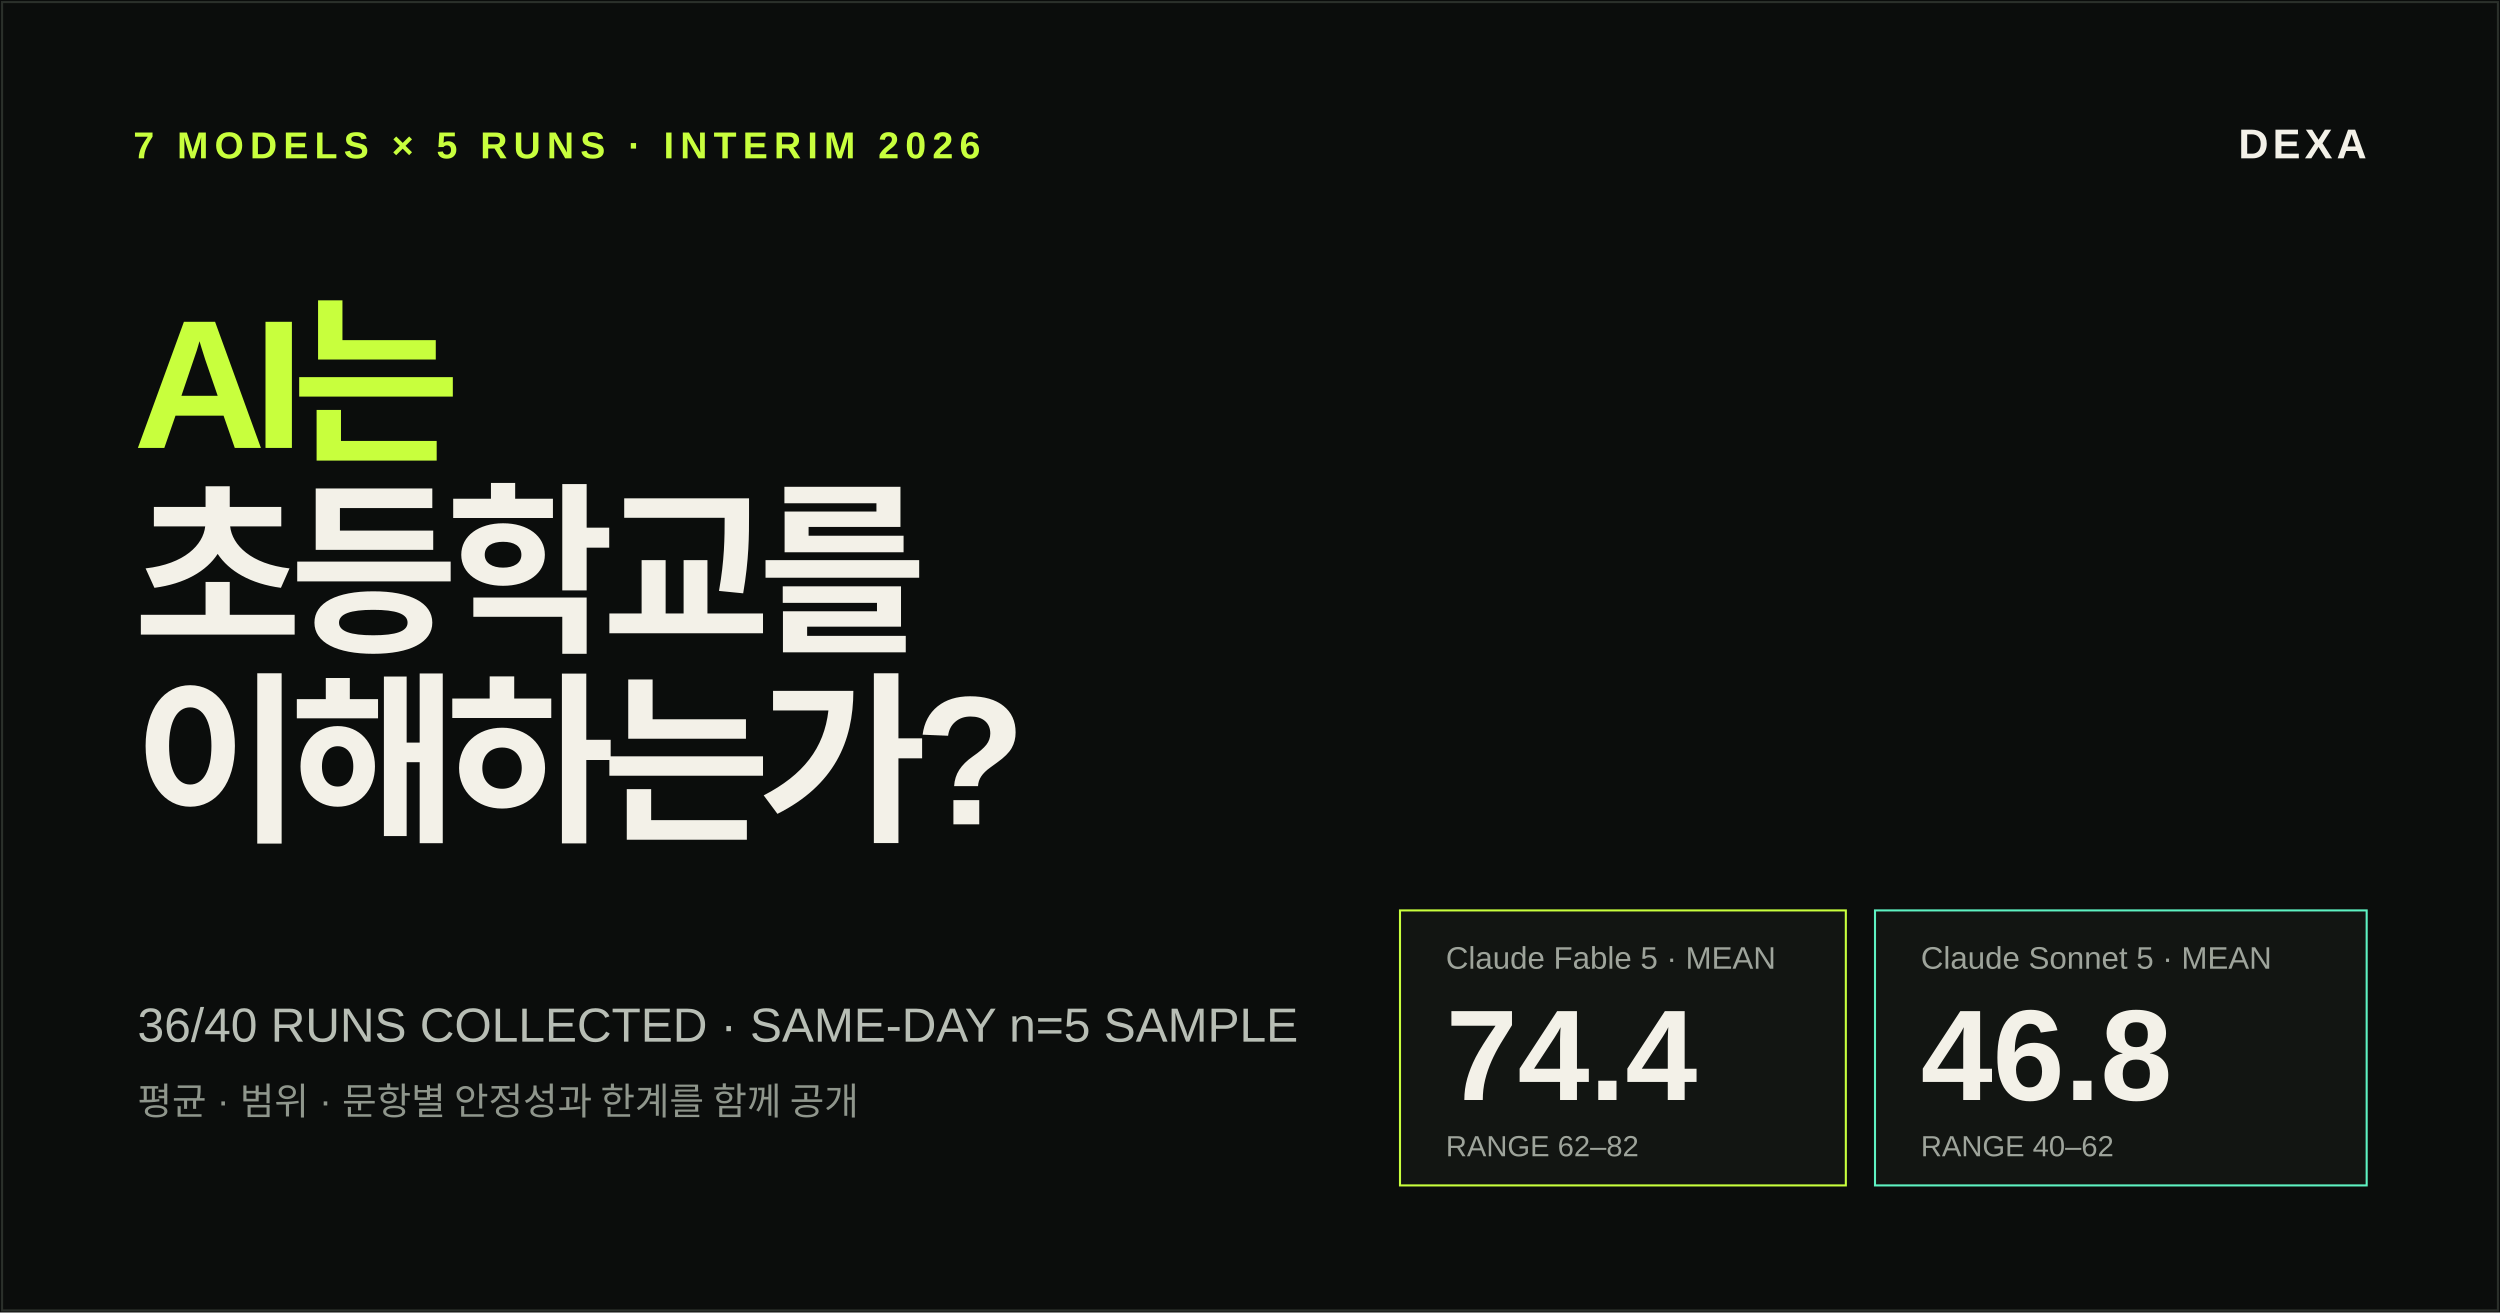
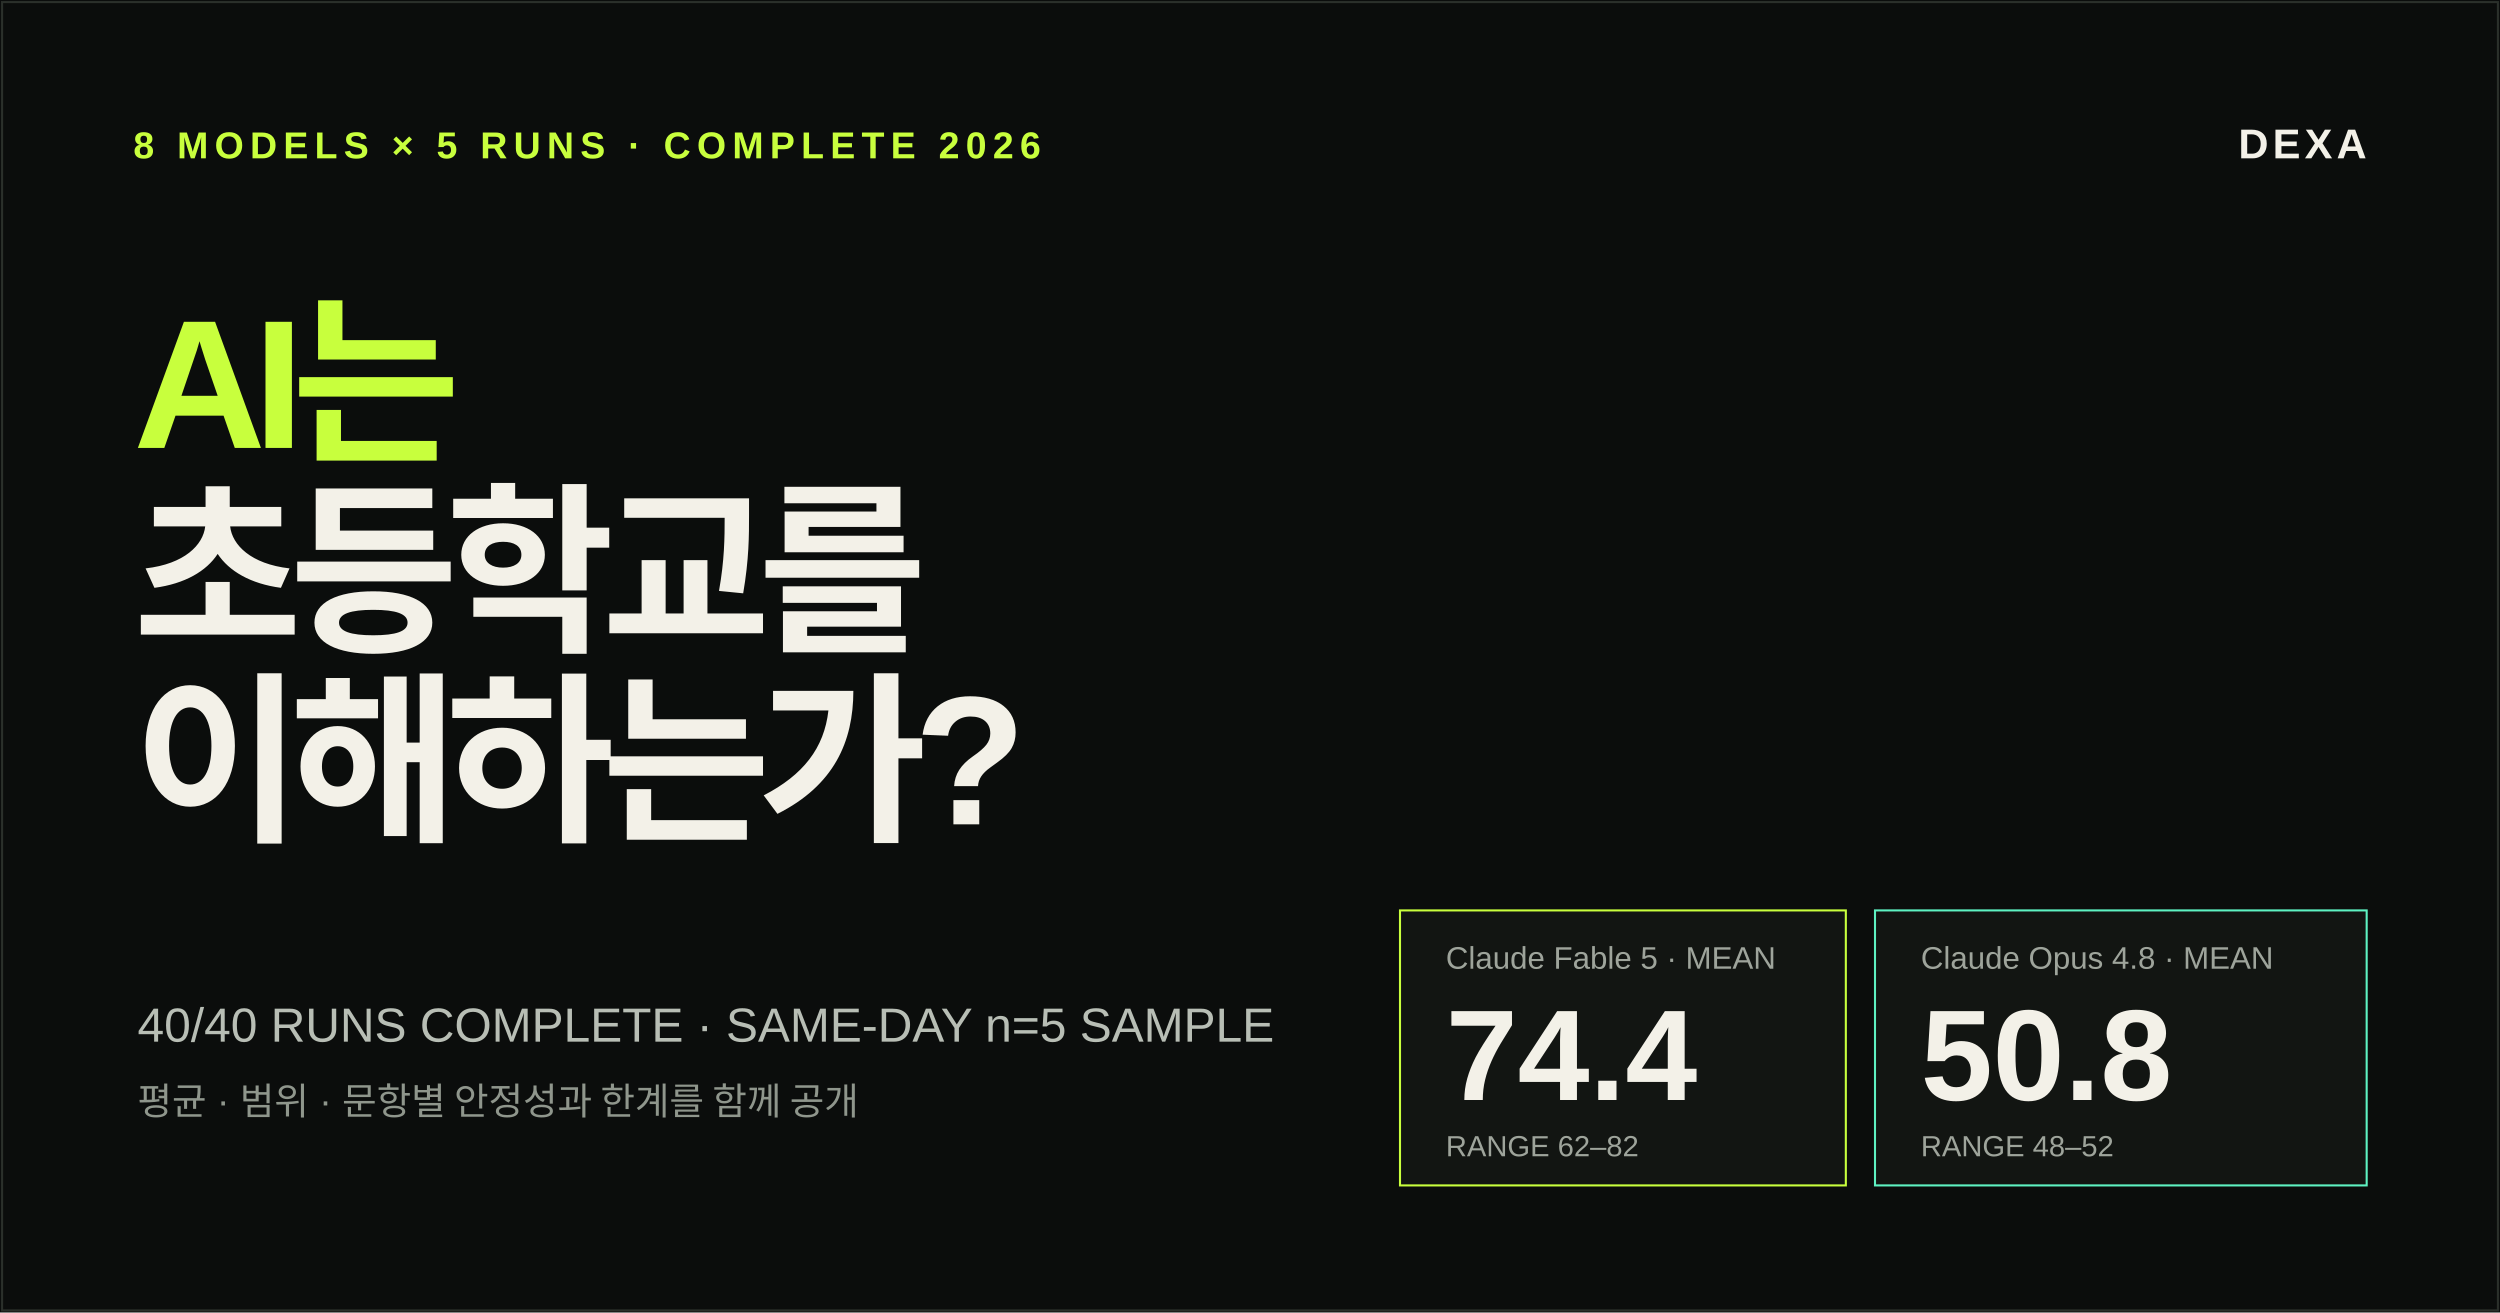
<svg xmlns="http://www.w3.org/2000/svg" width="1200" height="630" viewBox="0 0 1200 630">
  <rect width="1200" height="630" fill="#0b0d0c" />
  <rect x="1" y="1" width="1198" height="628" fill="none" stroke="#2b302b" />
-   <text x="64" y="76" fill="#c8ff3d" font-family="Arial, sans-serif" font-size="18" font-weight="700" letter-spacing="3">7 MODELS × 5 RUNS · INTERIM 2026</text>
+   <text x="64" y="76" fill="#c8ff3d" font-family="Arial, sans-serif" font-size="18" font-weight="700" letter-spacing="3">8 MODELS × 5 RUNS · COMPLETE 2026</text>
  <text x="1136" y="76" fill="#f3f1e8" font-family="Arial, sans-serif" font-size="20" font-weight="800" text-anchor="end" letter-spacing="2">DEXA</text>
  <text x="64" y="215" fill="#c8ff3d" font-family="Arial, sans-serif" font-size="88" font-weight="900" letter-spacing="-6">AI는</text>
  <text x="64" y="306" fill="#f3f1e8" font-family="Arial, sans-serif" font-size="88" font-weight="900" letter-spacing="-6">초등학교를</text>
  <text x="64" y="397" fill="#f3f1e8" font-family="Arial, sans-serif" font-size="88" font-weight="900" letter-spacing="-6">이해하는가?</text>
-   <text x="66" y="500" fill="#b8beb5" font-family="Arial, sans-serif" font-size="23">36/40 RUNS COLLECTED · SAME-DAY n=5 SAMPLE</text>
+   <text x="66" y="500" fill="#b8beb5" font-family="Arial, sans-serif" font-size="23">40/40 RUNS COMPLETE · SAME-DAY n=5 SAMPLE</text>
  <text x="66" y="535" fill="#8f968c" font-family="Arial, sans-serif" font-size="18">평균 · 범위 · 문항별 안정성과 한계를 함께 공개</text>
  <g transform="translate(672 437)">
    <rect width="214" height="132" fill="#121512" stroke="#c8ff3d" />
    <text x="22" y="28" fill="#9ea49b" font-family="Arial, sans-serif" font-size="15">Claude Fable 5 · MEAN</text>
    <text x="22" y="91" fill="#f3f1e8" font-family="Arial, sans-serif" font-size="62" font-weight="900">74.4</text>
    <text x="22" y="118" fill="#9ea49b" font-family="Arial, sans-serif" font-size="14">RANGE 62–82</text>
  </g>
  <g transform="translate(900 437)">
    <rect width="236" height="132" fill="#121512" stroke="#5ef2c2" />
-     <text x="22" y="28" fill="#9ea49b" font-family="Arial, sans-serif" font-size="15">Claude Sonnet 5 · MEAN</text>
-     <text x="22" y="91" fill="#f3f1e8" font-family="Arial, sans-serif" font-size="62" font-weight="900">46.8</text>
-     <text x="22" y="118" fill="#9ea49b" font-family="Arial, sans-serif" font-size="14">RANGE 40–62</text>
+     <text x="22" y="28" fill="#9ea49b" font-family="Arial, sans-serif" font-size="15">Claude Opus 4.8 · MEAN</text>
+     <text x="22" y="91" fill="#f3f1e8" font-family="Arial, sans-serif" font-size="62" font-weight="900">50.8</text>
+     <text x="22" y="118" fill="#9ea49b" font-family="Arial, sans-serif" font-size="14">RANGE 48–52</text>
  </g>
</svg>
